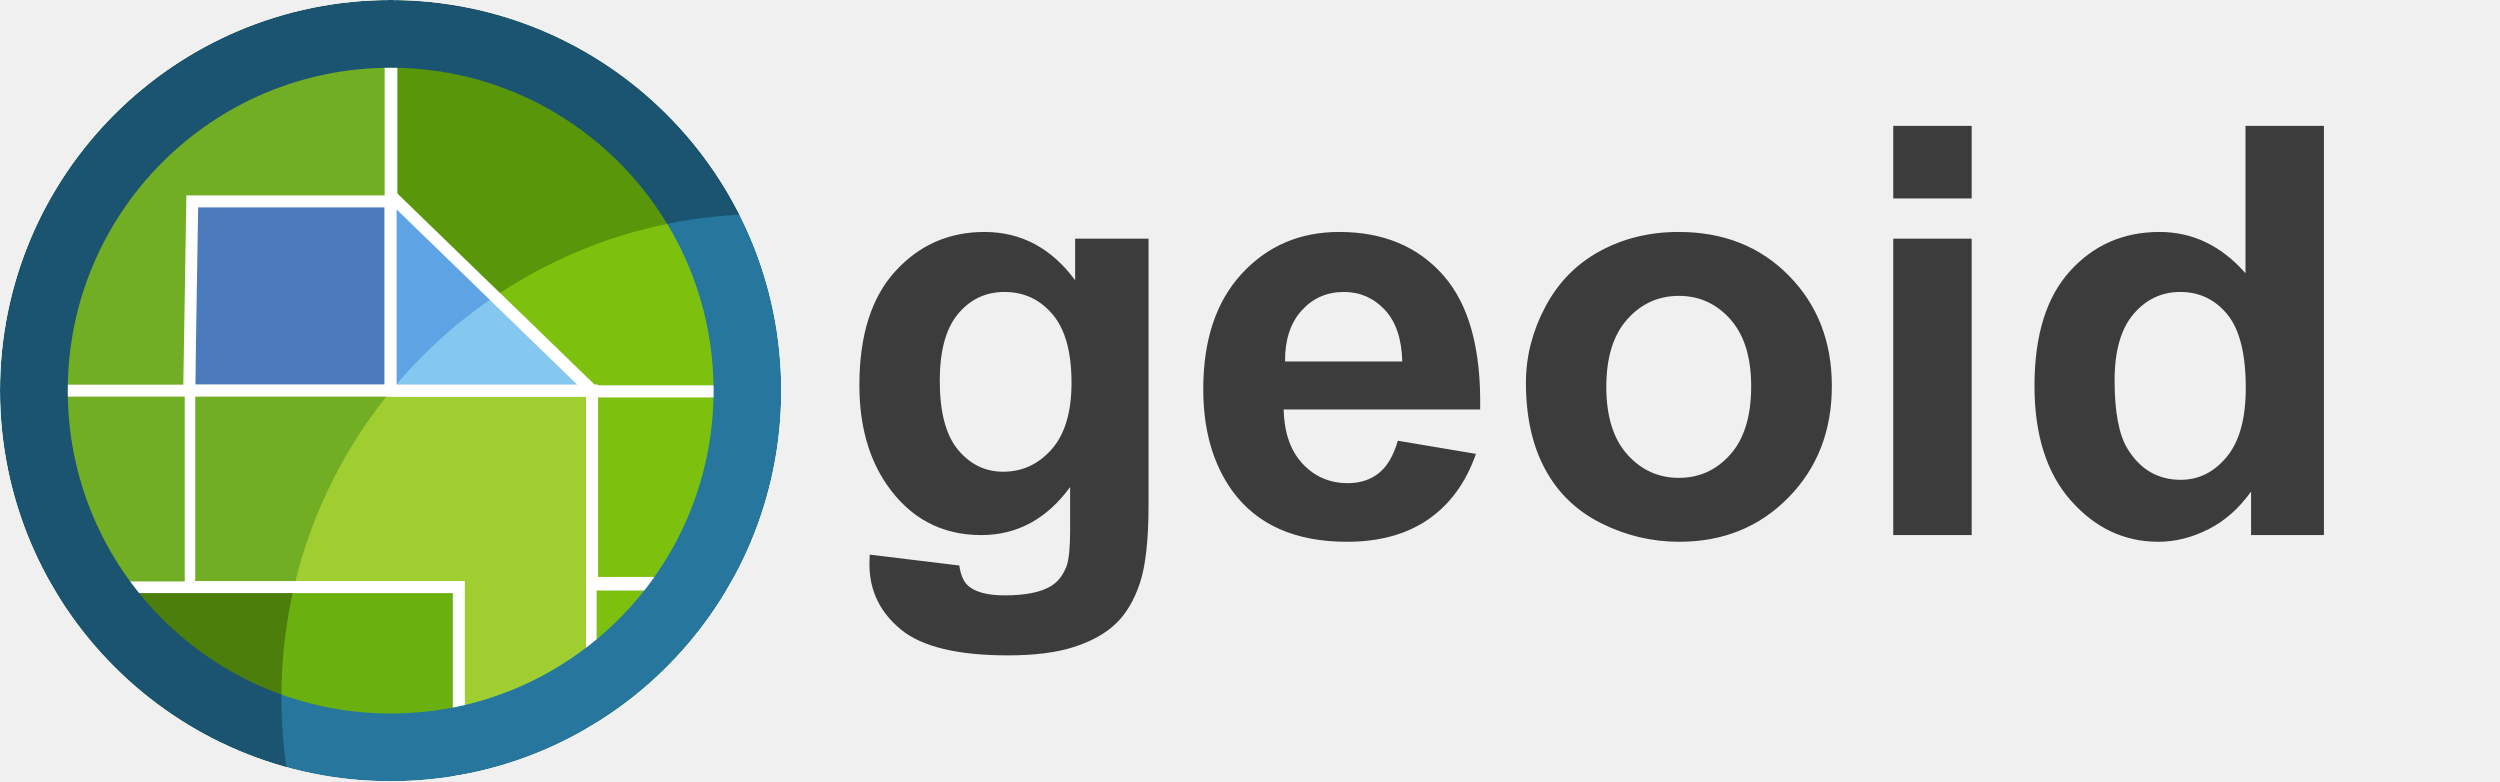
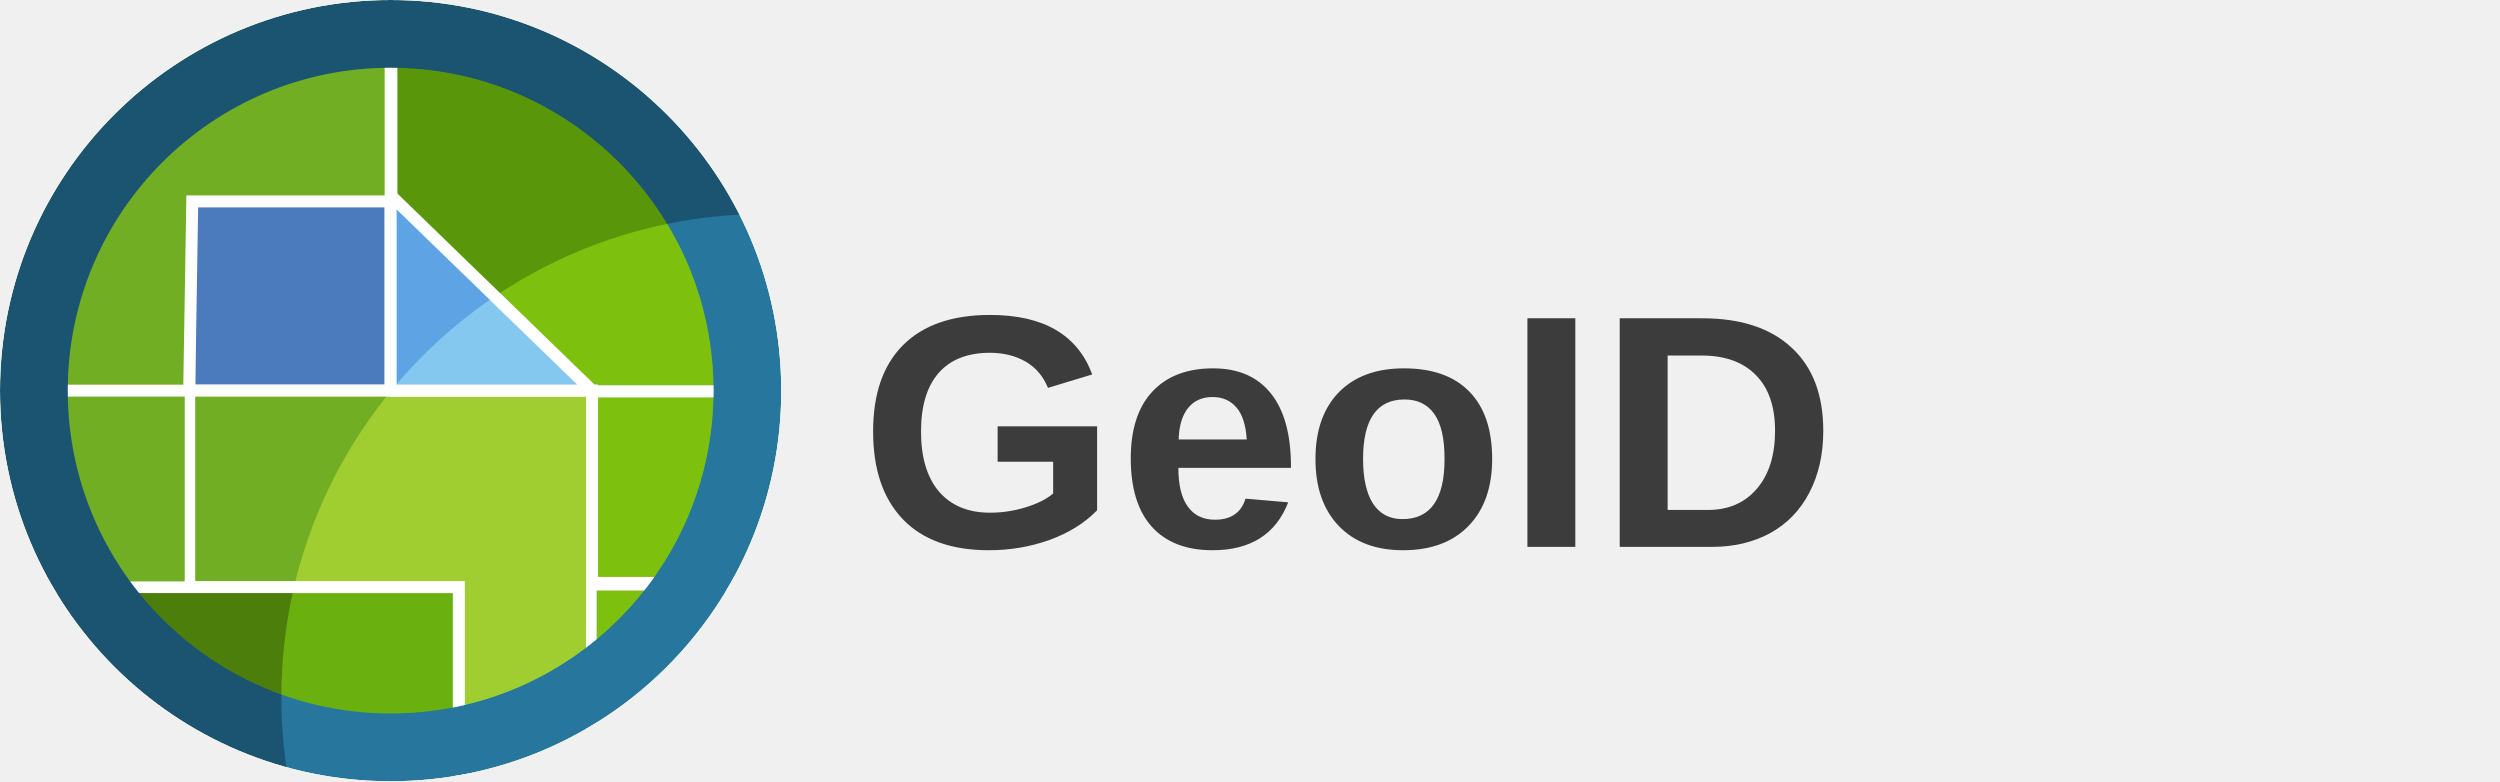
<svg xmlns="http://www.w3.org/2000/svg" width="128" height="40" viewBox="0 0 128 40" fill="none">
  <g transform="scale(0.07662835)">
    <mask id="mask_nav_a" style="mask-type:alpha" maskUnits="userSpaceOnUse" x="0" y="0" width="522" height="522">
      <circle cx="261" cy="261" r="261" fill="#D9D9D9" />
    </mask>
    <g mask="url(#mask_nav_a)">
      <mask id="mask_nav_b" style="mask-type:alpha" maskUnits="userSpaceOnUse" x="0" y="0" width="522" height="522">
        <circle cx="261" cy="261" r="261" fill="#D9D9D9" />
      </mask>
      <g mask="url(#mask_nav_b)">
        <path d="M126.426 130.5H261.004V261H126.426V130.5Z" fill="#4B7ABD" stroke="white" stroke-width="8" />
        <rect x="395.58" y="259" width="130.5" height="130.5" fill="#599609" stroke="white" stroke-width="8" />
        <path d="M261.504 -9.018H527.515V261.5H394L261.504 135V-9.018Z" fill="#599609" stroke="white" stroke-width="8" />
        <path d="M126.426 261H395.582V395.578V530.156H261.004V395.578H126.426V261Z" fill="#72AE23" stroke="white" stroke-width="8" />
        <path d="M261.008 130.5L395.586 261H261.008V130.5Z" fill="#5EA4E4" stroke="white" stroke-width="8" stroke-linejoin="bevel" />
        <path d="M306.59 532.023L-4.508 523.288V392.255L306.59 392.255V532.023Z" fill="#4C7E0B" stroke="white" stroke-width="8" />
        <path d="M126.426 391.499L-8.152 391.499V260.999H126.426V391.499Z" fill="#72AE23" stroke="white" stroke-width="6" />
        <path d="M395.58 530.155L526.08 391.499H395.58V530.155Z" fill="#599609" stroke="white" stroke-width="6" />
        <path d="M-6.115 261L-6.115 -8.156L126.424 -8.156L261.002 -8.156L261.002 134.578L128.463 134.578L126.424 261L-6.115 261Z" fill="#72AE23" stroke="white" stroke-width="8" />
        <path d="M261 -1.14087e-05C405.146 -1.77095e-05 522 116.854 522 261C522 405.146 405.146 522 261 522C116.854 522 -5.10784e-06 405.146 -1.14087e-05 261C-1.77095e-05 116.854 116.854 -5.10784e-06 261 -1.14087e-05ZM261 476.73C380.144 476.73 476.73 380.144 476.73 261C476.73 141.855 380.144 45.27 261 45.27C141.855 45.27 45.27 141.856 45.27 261C45.27 380.144 141.856 476.73 261 476.73Z" fill="#1B5471" />
        <g style="mix-blend-mode:overlay">
          <circle cx="511" cy="466" r="323" fill="white" fill-opacity="0.4" />
        </g>
      </g>
    </g>
  </g>
-   <g transform="translate(42.800, 27.396) scale(0.014291, -0.014291)">
-     <path d="M121.0 -70 442.0 -109Q450.0 -165 479.0 -186Q519.0 -216 605.0 -216Q715.0 -216 770.0 -183Q807.0 -161 826.0 -112Q839.0 -77 839.0 17V172Q713.0 0 521.0 0Q307.0 0 182.0 181Q84.0 324 84.0 537Q84.0 804 212.5 945.0Q341.0 1086 532.0 1086Q729.0 1086 857.0 913V1062H1120.0V109Q1120.0 -79 1089.0 -172.0Q1058.0 -265 1002.0 -318.0Q946.0 -371 852.5 -401.0Q759.0 -431 616.0 -431Q346.0 -431 233.0 -338.5Q120.0 -246 120.0 -104Q120.0 -90 121.0 -70ZM372.0 553Q372.0 384 437.5 305.5Q503.0 227 599.0 227Q702.0 227 773.0 307.5Q844.0 388 844.0 546Q844.0 711 776.0 791.0Q708.0 871 604.0 871Q503.0 871 437.5 792.5Q372.0 714 372.0 553ZM2013.0 338 2293.0 291Q2239.0 137 2122.5 56.5Q2006.0 -24 1831.0 -24Q1554.0 -24 1421.0 157Q1316.0 302 1316.0 523Q1316.0 787 1454.0 936.5Q1592.0 1086 1803.0 1086Q2040.0 1086 2177.0 929.5Q2314.0 773 2308.0 450H1604.0Q1607.0 325 1672.0 255.5Q1737.0 186 1834.0 186Q1900.0 186 1945.0 222.0Q1990.0 258 2013.0 338ZM2029.0 622Q2026.0 744 1966.0 807.5Q1906.0 871 1820.0 871Q1728.0 871 1668.0 804Q1608.0 737 1609.0 622ZM2472.0 546Q2472.0 686 2541.0 817.0Q2610.0 948 2736.5 1017.0Q2863.0 1086 3019.0 1086Q3260.0 1086 3414.0 929.5Q3568.0 773 3568.0 534Q3568.0 293 3412.5 134.5Q3257.0 -24 3021.0 -24Q2875.0 -24 2742.5 42.0Q2610.0 108 2541.0 235.5Q2472.0 363 2472.0 546ZM2760.0 531Q2760.0 373 2835.0 289.0Q2910.0 205 3020.0 205Q3130.0 205 3204.5 289.0Q3279.0 373 3279.0 533Q3279.0 689 3204.5 773.0Q3130.0 857 3020.0 857Q2910.0 857 2835.0 773.0Q2760.0 689 2760.0 531ZM3788.0 1206V1466H4069.0V1206ZM3788.0 0V1062H4069.0V0ZM5331.0 0H5070.0V156Q5005.0 65 4916.5 20.5Q4828.0 -24 4738.0 -24Q4555.0 -24 4424.5 123.5Q4294.0 271 4294.0 535Q4294.0 805 4421.0 945.5Q4548.0 1086 4742.0 1086Q4920.0 1086 5050.0 938V1466H5331.0ZM4581.0 554Q4581.0 384 4628.0 308Q4696.0 198 4818.0 198Q4915.0 198 4983.0 280.5Q5051.0 363 5051.0 527Q5051.0 710 4985.0 790.5Q4919.0 871 4816.0 871Q4716.0 871 4648.5 791.5Q4581.0 712 4581.0 554Z" fill="#3C3C3C" />
-   </g>
+   <text x="44" y="28" font-family="Arial, Helvetica, sans-serif" font-size="17" font-weight="700" fill="#3C3C3C">GeoID</text>
</svg>
